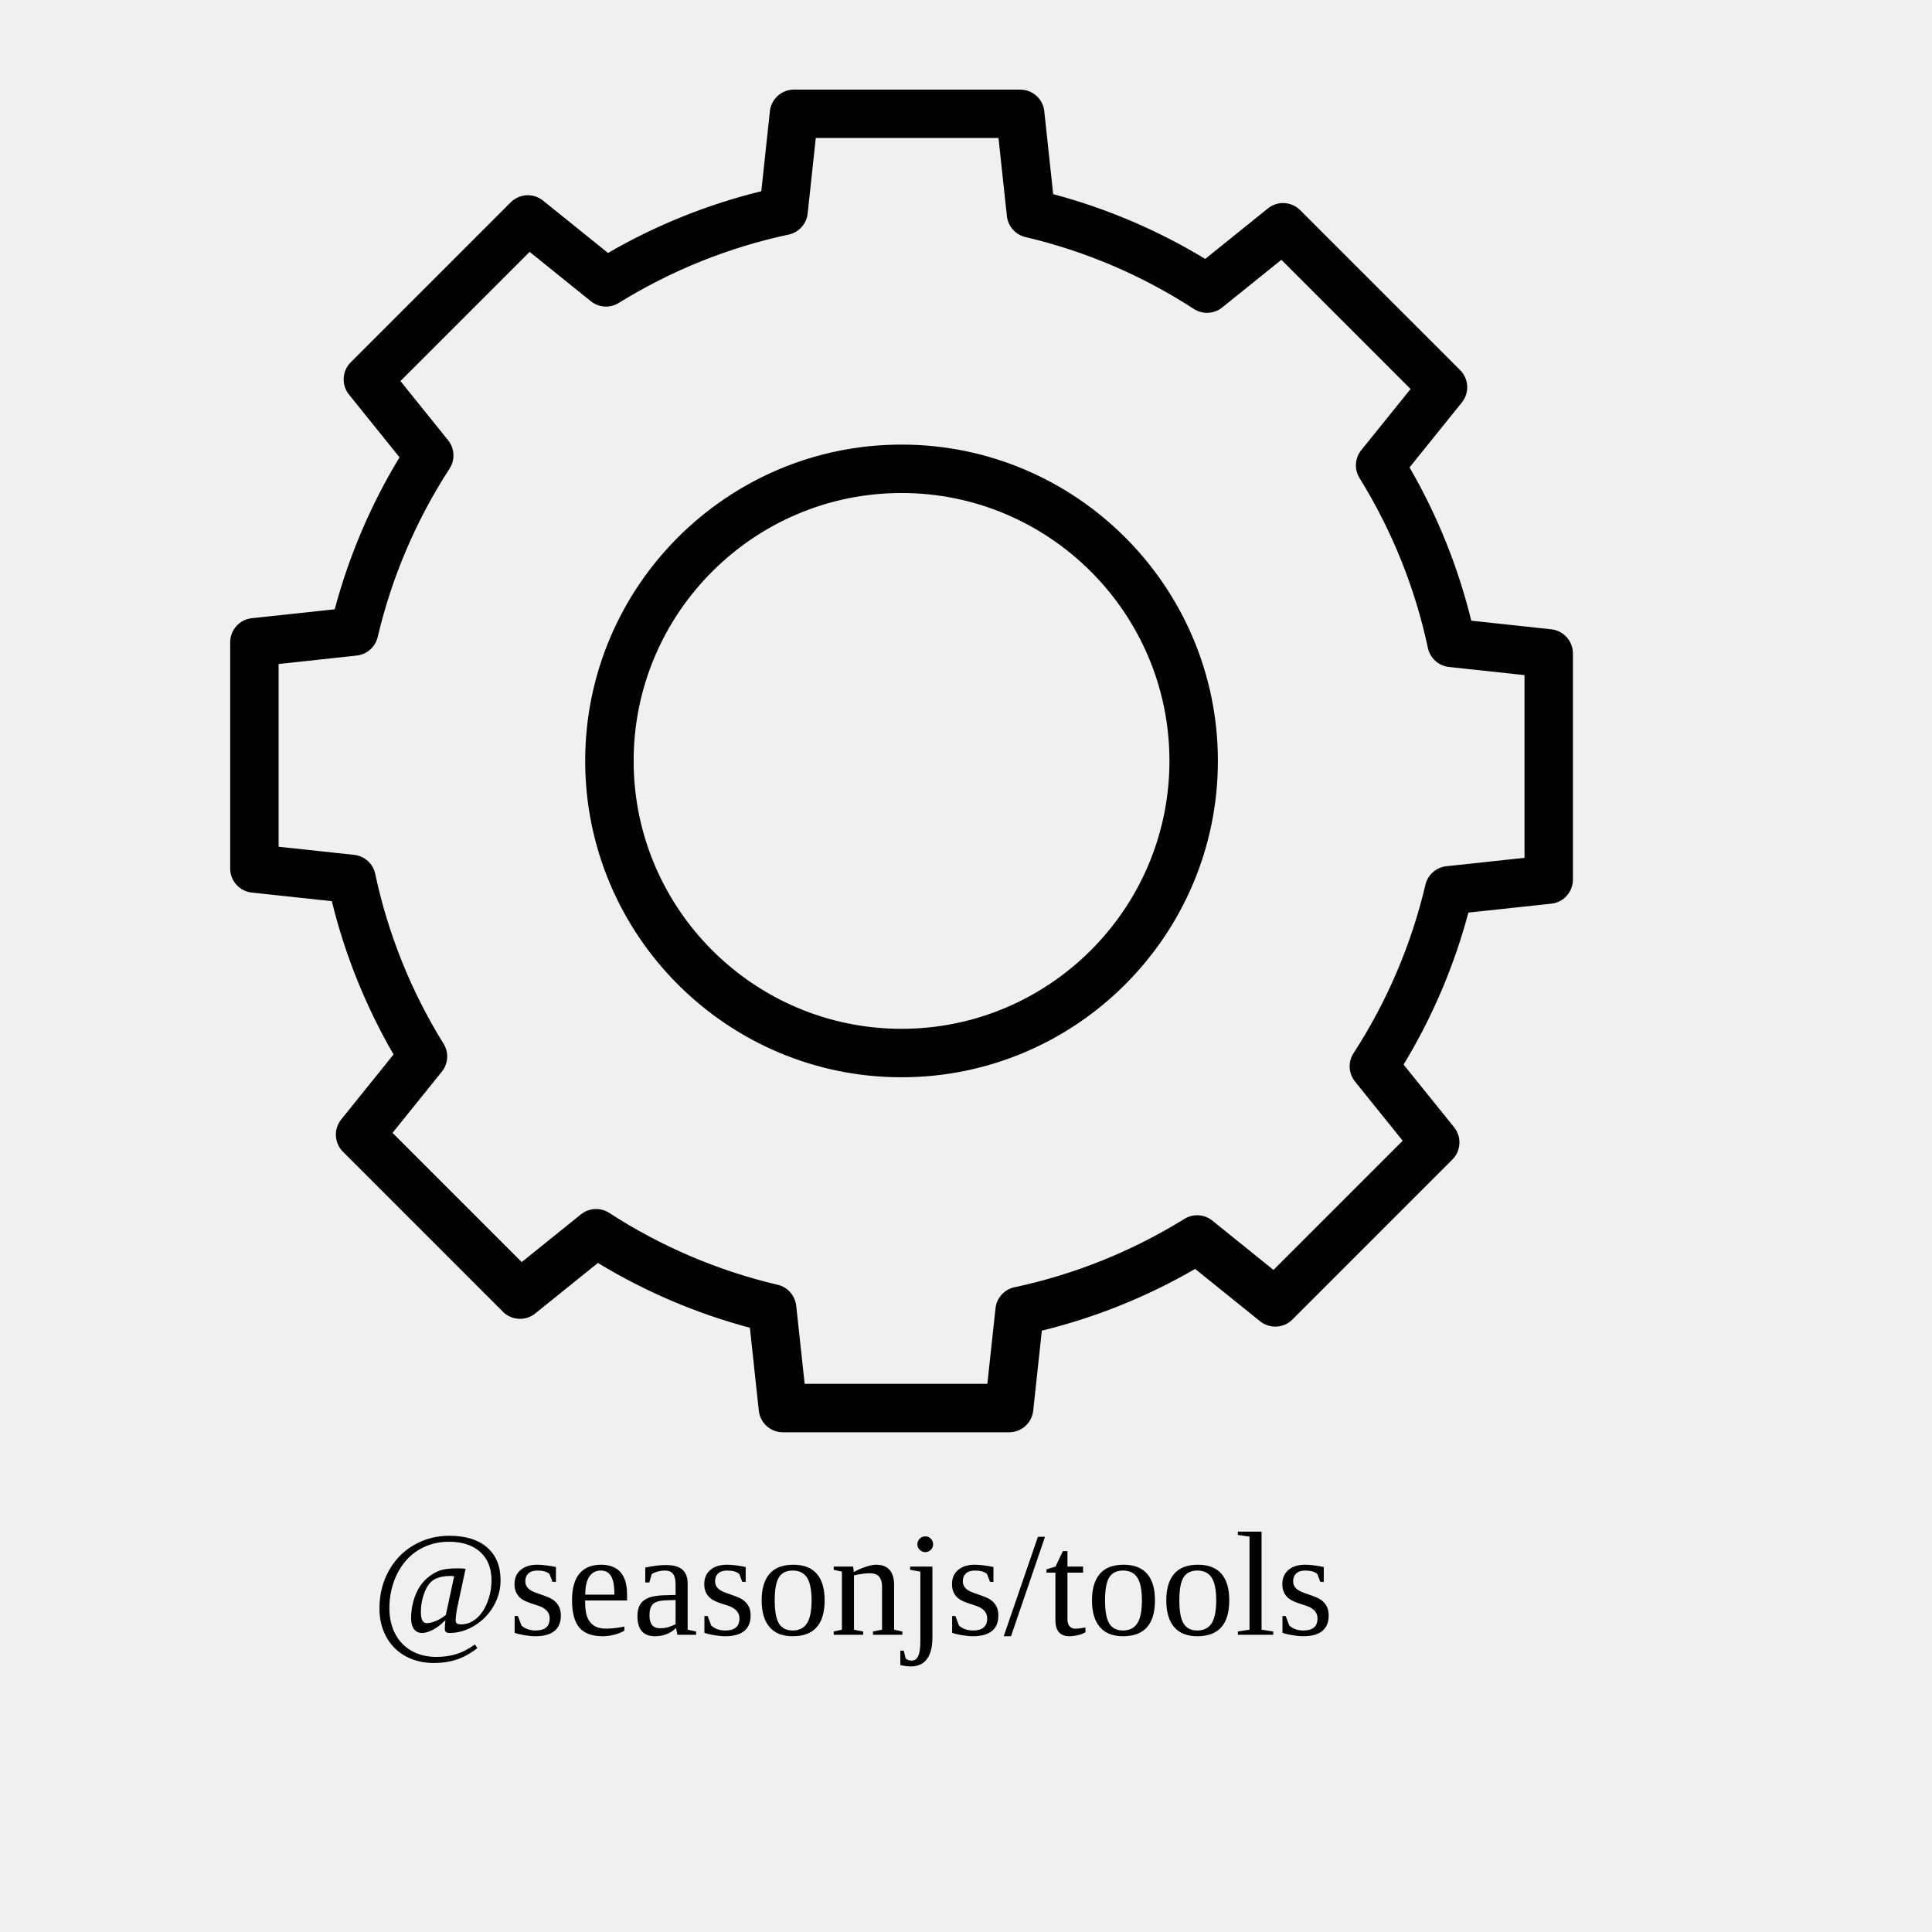
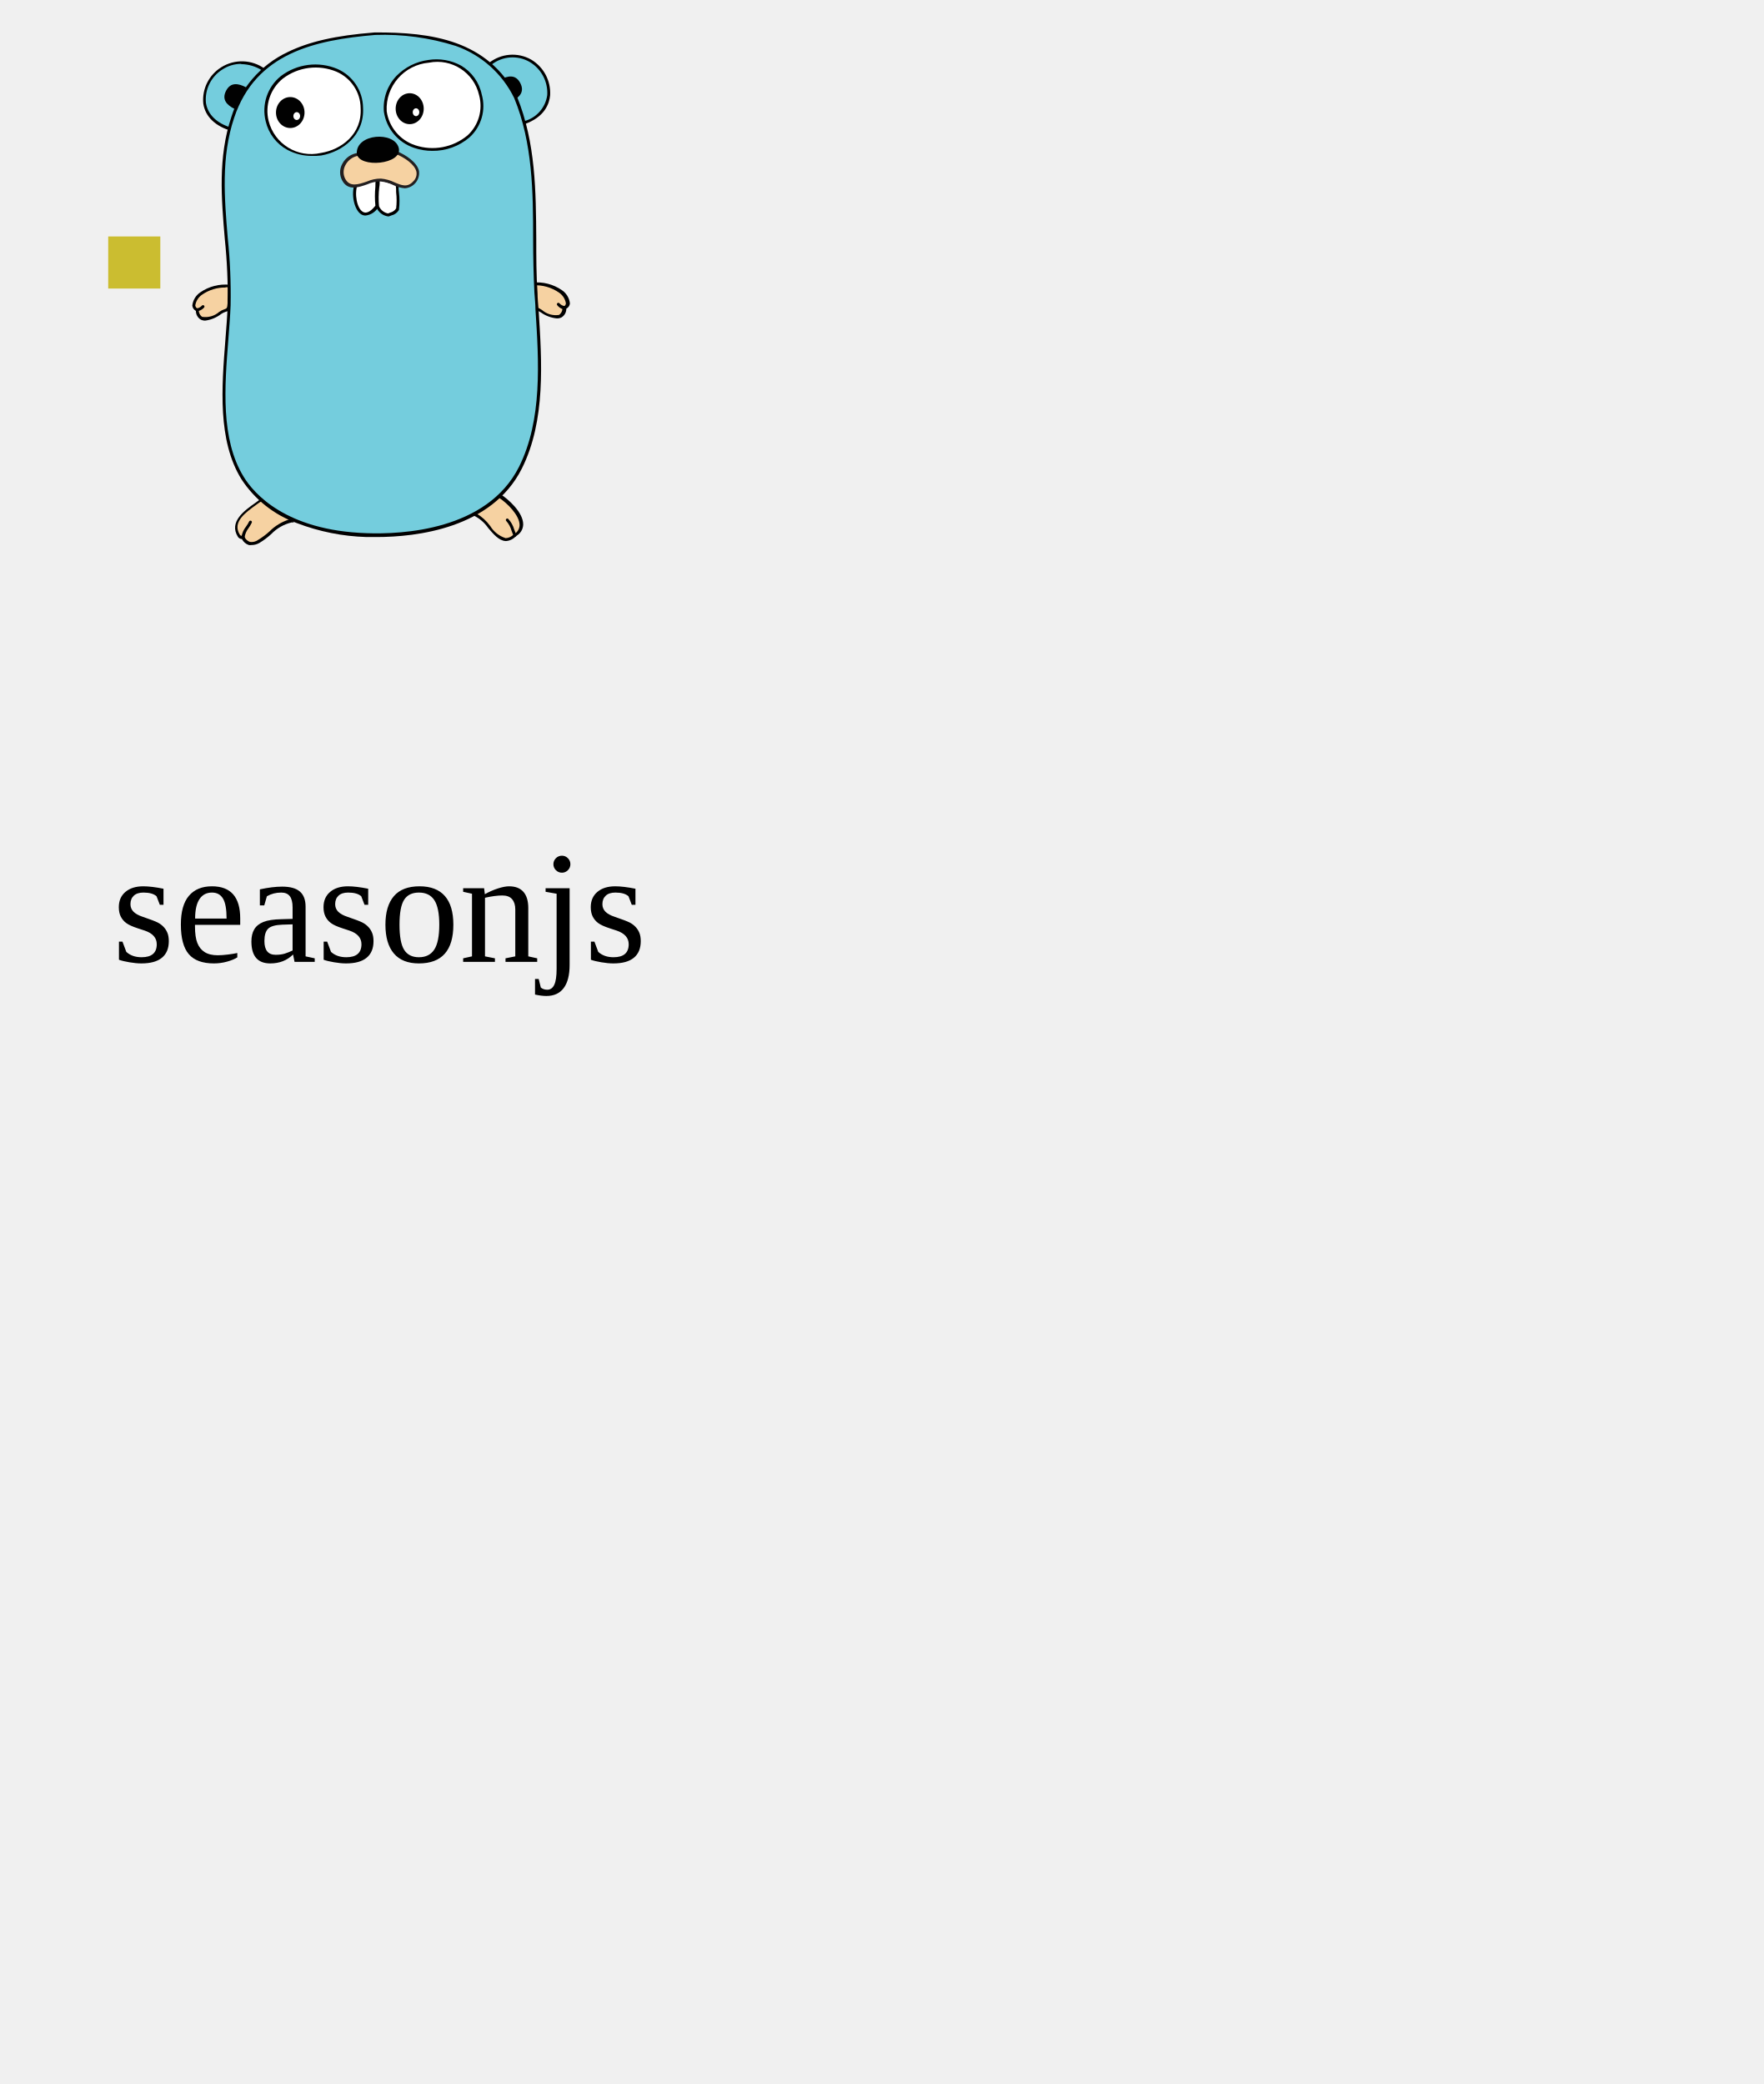
- <svg xmlns="http://www.w3.org/2000/svg" t="1618282578107" class="icon" viewBox="0 0 1100 1300" version="1.1" p-id="2184" width="200" height="200">
+ <svg xmlns="http://www.w3.org/2000/svg" xmlns:xlink="http://www.w3.org/1999/xlink" viewBox="0 0 1100 1300" width="1100" height="1300">
  <defs>
-     <style type="text/css">
- </style>
+     <symbol viewBox="0 0 100 100" id="go">
+       <g>
+         <path d="M.62 34.63c.09 1.89 2 1 2.83.42s1-.09 1.12-1.2a18.13 18.13 0 0 0 .09-2.18 5.35 5.35 0 0 0-3.57.91c-.52.38-1.49 1.58-.48 2" fill="#f6d2a2" />
+         <path d="M1.6 36a1.2 1.2 0 0 1-.54-.12 1.24 1.24 0 0 1-.62-1.1.82.82 0 0 1-.45-.65 2.3 2.3 0 0 1 1-1.66 5.5 5.5 0 0 1 3.69-.94h.15v.15a13 13 0 0 1-.05 1.71v.5c-.05.78-.2.9-.6 1a2.23 2.23 0 0 0-.6.29A4.09 4.09 0 0 1 1.6 36zm2.54-4.13a5 5 0 0 0-2.94.9 2 2 0 0 0-.84 1.34.5.5 0 0 0 .34.41h.1v.11a1 1 0 0 0 .42.9 2.62 2.62 0 0 0 2.13-.62 2.58 2.58 0 0 1 .68-.34c.26-.09.32-.11.36-.73v-.5a14 14 0 0 0 .06-1.5h-.31z" fill="#010101" />
+         <path d="M.62 34.63a1.49 1.49 0 0 0 .75-.42" fill="#c7b199" />
+         <path d="M.62 34.81a.183.183 0 0 1-.11-.35h.12a1.08 1.08 0 0 0 .55-.32.182.182 0 1 1 .29.22 1.4 1.4 0 0 1-.72.44H.62z" fill="#010101" />
+         <path d="M4.98 12.14c-7.23-2-1.85-11.23 4-7.45z" fill="#74cddd" />
+         <path d="M5.07 12.35h-.14c-2.06-.58-3.33-1.8-3.57-3.43A4.79 4.79 0 0 1 3.59 4.4a4.84 4.84 0 0 1 5.44.18l.14.09zm1-8.38a4.23 4.23 0 0 0-2.31.69 4.42 4.42 0 0 0-2.07 4.17c.22 1.45 1.34 2.55 3.17 3.1l3.8-7.17A5 5 0 0 0 6.1 4z" fill="#010101" />
+         <path d="M37.1 4c5.72-4 10.89 5 4.24 7.33z" fill="#74cddd" />
+         <path d="M41.26 11.55l-4.4-7.6.13-.09a4.72 4.72 0 0 1 5.25-.44 4.85 4.85 0 0 1 2.39 4.48c-.1 1-.64 2.71-3.23 3.6zm-3.92-7.5l4.08 7.06a3.91 3.91 0 0 0 2.85-3.24 4.48 4.48 0 0 0-2.21-4.15 4.25 4.25 0 0 0-4.72.33z" fill="#010101" />
+         <path d="M38.33 57.87c1.45.9 4.11 3.62 1.93 4.94-2.09 1.92-3.27-2.11-5.11-2.66a5.09 5.09 0 0 1 3.18-2.28z" fill="#f6d2a2" />
+         <path d="M39.15 63.5h-.08c-.83-.05-1.51-.86-2.17-1.63a4.66 4.66 0 0 0-1.8-1.55l-.24-.07.15-.25a5.31 5.31 0 0 1 3.29-2.35h.13c.93.58 2.85 2.26 2.84 3.78a1.67 1.67 0 0 1-.9 1.45 1.81 1.81 0 0 1-1.22.62zm-3.72-3.44a5.73 5.73 0 0 1 1.73 1.57 3.49 3.49 0 0 0 1.92 1.51 1.43 1.43 0 0 0 1-.47 1.32 1.32 0 0 0 .74-1.16c0-1.22-1.54-2.75-2.61-3.44a4.7 4.7 0 0 0-2.77 1.99z" fill="#010101" />
+         <path d="M40.26 63a.18.18 0 0 1-.16-.1 6.67 6.67 0 0 1-.28-.68 3 3 0 0 0-.66-1.22.18.18 0 1 1 .25-.26 3.31 3.31 0 0 1 .74 1.32 6.41 6.41 0 0 0 .27.64.18.18 0 0 1-.08.24z" fill="#010101" />
+         <path d="M12.36 60.94c-1.71.26-2.67 1.8-4.09 2.58a1.24 1.24 0 0 1-2-.47.65.65 0 0 1-.52-.24c-1.24-2 1.29-3.39 2.62-4.37 1.87-.36 3.02 1.23 3.99 2.5z" fill="#f6d2a2" />
+         <path d="M7.37 64a1.22 1.22 0 0 1-.32 0 1.48 1.48 0 0 1-.87-.75.6.6 0 0 1-.49-.26c-1.2-1.89.84-3.32 2.19-4.27l.47-.34c1.89-.38 3.09 1.18 4.05 2.44l.27.36h-.3a5.17 5.17 0 0 0-2.53 1.45 9.19 9.19 0 0 1-1.5 1.12 2 2 0 0 1-.97.25zm-1.2-1.16a.49.49 0 0 1 .21 0h.05l.08.16a1.16 1.16 0 0 0 .67.61 1.37 1.37 0 0 0 1-.24 8.93 8.93 0 0 0 1.45-1.08 6 6 0 0 1 2.41-1.47c-.92-1.2-2-2.5-3.57-2.2l-.45.32c-1.38 1-3.09 2.18-2.1 3.77a.29.29 0 0 0 .21.14z" fill="#010101" />
+         <path d="M6.3 63.24a.18.18 0 0 1-.18-.24 2.74 2.74 0 0 1 .58-1.31 4.22 4.22 0 0 0 .38-.63.181.181 0 0 1 .33.15 4.56 4.56 0 0 1-.41.69 2.43 2.43 0 0 0-.49 1.17.18.18 0 0 1-.21.17zM5.28 9.6c-1-.5-1.65-1.19-1.07-2.29s1.54-.91 2.5-.41zM39.83 8.64c1-.5 1.65-1.19 1.07-2.29s-1.54-.91-2.5-.41z" fill="#010101" />
+         <path d="M46.4 34.39c-.09 1.89-2 1-2.83.42s-1-.09-1.12-1.2a18.13 18.13 0 0 1-.09-2.18 5.35 5.35 0 0 1 3.57.91c.52.38 1.49 1.58.48 2" fill="#f6d2a2" />
+         <path d="M45.42 35.72a4.09 4.09 0 0 1-1.91-.72 2.23 2.23 0 0 0-.6-.29c-.4-.14-.55-.26-.6-1v-.5a13 13 0 0 1-.05-1.71v-.24h.15a5.5 5.5 0 0 1 3.69.94 2.3 2.3 0 0 1 1 1.66.82.82 0 0 1-.45.65 1.24 1.24 0 0 1-.62 1.1 1.21 1.21 0 0 1-.61.11zm-2.91-4.12a14.05 14.05 0 0 0 .06 1.5v.5c0 .61.09.63.36.73a2.58 2.58 0 0 1 .68.34 2.61 2.61 0 0 0 2.13.62 1 1 0 0 0 .42-.9v-.12h.1a.5.5 0 0 0 .34-.41 2 2 0 0 0-.84-1.34 5.1 5.1 0 0 0-3.25-.92z" fill="#010101" />
+         <path d="M46.4 34.39a1.49 1.49 0 0 1-.75-.39" fill="#c7b199" />
+         <path d="M46.4 34.57h-.19a1.4 1.4 0 0 1-.7-.5.182.182 0 1 1 .29-.22 1.08 1.08 0 0 0 .55.32h.12a.203.203 0 0 1-.07.4z" fill="#010101" />
+         <path d="M22.79.18c7.24 0 14 1 17.56 8 3.17 7.79 2 16.2 2.53 24.43.42 7.07 1.34 15.24-1.94 21.8-3.43 6.88-12.09 8.59-19.19 8.36-5.58-.2-12.32-2-15.47-7.12-3.7-6-1.95-14.88-1.68-21.53.32-7.88-2.14-15.79.45-23.51C7.74 2.61 14.98.8 22.78.18" fill="#74cddd" />
+         <path d="M22.98 63h-1.24a26.39 26.39 0 0 1-8.71-1.74 13.93 13.93 0 0 1-6.91-5.47c-3-4.84-2.46-11.52-2-17.42.12-1.48.23-2.89.28-4.21a67.83 67.83 0 0 0-.36-8.38c-.42-5-.86-10.17.82-15.18a13.28 13.28 0 0 1 7-8.09c2.7-1.32 6-2.08 10.85-2.46C29.85 0 36.89 1 40.51 8.09c2.32 5.7 2.35 11.82 2.39 17.74 0 2.22 0 4.51.16 6.75 0 .68.08 1.37.13 2.06.42 6.49.9 13.86-2.09 19.82C37.36 61.92 27.96 63 22.98 63zM22.79.36C15.26 1 7.92 2.62 5.22 10.67c-1.66 4.94-1.22 10.07-.81 15a68.09 68.09 0 0 1 .36 8.42c-.05 1.33-.17 2.74-.28 4.23-.46 5.84-1 12.47 1.93 17.2 1.23 2 5.19 6.67 15.33 7 4.39.16 15-.34 19-8.28 2.94-5.88 2.47-13.19 2.05-19.64 0-.7-.09-1.39-.13-2.06-.11-2.18-.16-4.48-.16-6.7 0-5.88-.06-12-2.36-17.6a12.87 12.87 0 0 0-7.29-6.51A29.9 29.9 0 0 0 22.79.36z" fill="#010101" />
+         <path d="M24.06 9.89c1.3 7.55 13.64 5.56 11.87-2.06C34.34 1 23.63 2.89 24.06 9.89" fill="#fff" />
+         <path d="M29.93 14.82a6.91 6.91 0 0 1-2.26-.37 5.59 5.59 0 0 1-3.78-4.53 5.76 5.76 0 0 1 1.56-4.44 6.81 6.81 0 0 1 4-2 6.4 6.4 0 0 1 4.06.7 5.45 5.45 0 0 1 2.59 3.61 5.28 5.28 0 0 1-1.54 5.36 7 7 0 0 1-4.63 1.67zm-5.69-4.95a5.25 5.25 0 0 0 3.55 4.25 6.83 6.83 0 0 0 6.55-1.24 5 5 0 0 0 1.43-5 5.34 5.34 0 0 0-6.26-4.06 5.77 5.77 0 0 0-5.27 6.05z" fill="#010101" />
+         <path d="M9.31 11.12c1.68 6.57 12.2 4.88 11.81-1.71C20.65 1.51 7.7 3 9.31 11.12" fill="#fff" />
+         <path d="M14.93 15.45a6.46 6.46 0 0 1-3.07-.75 5.45 5.45 0 0 1-2.71-3.55 5.51 5.51 0 0 1 1.88-5.65 7.1 7.1 0 0 1 7.06-.9 5.34 5.34 0 0 1 3.2 4.8c.21 3.5-2.57 5.54-5.23 6a7.31 7.31 0 0 1-1.13.05zm-5.42-4.37a5.46 5.46 0 0 0 6.53 4c2.52-.4 5.15-2.32 4.95-5.61a5 5 0 0 0-3-4.52 6.75 6.75 0 0 0-6.71.86 5.19 5.19 0 0 0-1.77 5.27z" fill="#010101" />
+         <path d="M25.51 19a17 17 0 0 1 0 3.13 2 2 0 0 1-1.17.72 1.72 1.72 0 0 1-1.31-1 22.22 22.22 0 0 1 .09-3.54z" fill="#fff" />
+         <path d="M24.45 23h-.05a1.89 1.89 0 0 1-1.45-1.13 11.88 11.88 0 0 1 0-2.43c0-.37.06-.76.07-1.14V18l2.7.83V19c0 .32 0 .66.05 1a8.57 8.57 0 0 1 0 2.15v.05a1.5 1.5 0 0 1-.95.68l-.31.12zm-1.16-1.26a1.53 1.53 0 0 0 1.12.89l.28-.11a1.2 1.2 0 0 0 .73-.52 8.43 8.43 0 0 0 0-2c0-.31 0-.61-.05-.91l-2-.61c0 .31 0 .62-.06.92a11.54 11.54 0 0 0-.03 2.33z" fill="#010101" />
+         <ellipse cx="12.21" cy="10.04" fill="#010101" rx="1.78" ry="1.93" />
+         <ellipse cx="13.02" cy="10.48" fill="#fff" rx=".42" ry=".49" />
+         <ellipse cx="27.11" cy="9.56" fill="#010101" rx="1.75" ry="1.93" />
+         <ellipse cx="27.9" cy="10" fill="#fff" rx=".41" ry=".49" />
+         <path d="M20.51 18.85c-.78 1.88.43 5.64 2.54 2.87a22.22 22.22 0 0 1 .09-3.54z" fill="#fff" />
+         <path d="M21.6 22.89a1 1 0 0 1-.52-.14c-.85-.49-1.38-2.5-.78-4v-.08l3-.76v.24c0 .39 0 .78-.07 1.15a11.43 11.43 0 0 0 0 2.36v.13a2.11 2.11 0 0 1-1.63 1.1zM20.61 19c-.43 1.17-.09 3 .66 3.43.54.31 1.14-.23 1.56-.77a12.23 12.23 0 0 1 0-2.36c0-.29 0-.6.06-.9z" fill="#010101" />
+         <path d="M20.74 15.23a2.29 2.29 0 0 0-1.88 3.2c1 1.8 3.22-.16 4.6 0 1.59 0 2.9 1.68 4.18.3 1.42-1.54-.61-3-2.2-3.71z" fill="#f6d2a2" />
+         <path d="M26.51 19.49a4 4 0 0 1-1.46-.41 4.41 4.41 0 0 0-1.58-.44 4 4 0 0 0-1.66.36c-1.12.39-2.39.83-3.11-.46a2.16 2.16 0 0 1 0-2.1 2.56 2.56 0 0 1 2-1.37l4.81-.21c1.18.5 2.53 1.41 2.76 2.47a1.91 1.91 0 0 1-1.76 2.16zm-3-1.21a4.7 4.7 0 0 1 1.7.47c.9.38 1.61.67 2.33-.11a1.33 1.33 0 0 0 .41-1.21c-.2-.92-1.47-1.76-2.51-2.2l-4.65.19a2.22 2.22 0 0 0-1.7 1.18 1.81 1.81 0 0 0 0 1.75c.57 1 1.59.67 2.68.3a4.24 4.24 0 0 1 1.74-.37z" fill="#231f20" />
+         <path d="M20.51 15.16c-.11-2.5 4.67-2.82 5.23-.72s-5 2.58-5.23.72z" fill="#010101" />
+       </g>
+     </symbol>
+     <symbol viewBox="0 0 100 100" id="js_log">
+       <g>
+         <rect x="67.5" y="67.5" width="400" height="365" fill="#cbbd30" />
+         <path fill="bleak" d="M163.5,372.5l27.9-16.9c5.4,9.6,10.3,17.6,22,17.6c11.3,0,18.4-4.4,18.4-21.6V235.1h34.3v117.1   c0,35.5-20.8,51.7-51.2,51.7C187.5,403.9,171.6,389.7,163.5,372.5" />
+         <path fill="bleak" d="M284.8,368.8l27.9-16.2c7.4,12,16.9,20.8,33.8,20.8c14.2,0,23.3-7.1,23.3-16.9   c0-11.8-9.3-15.9-25-22.8l-8.6-3.7c-24.7-10.5-41.2-23.8-41.2-51.7c0-25.7,19.6-45.3,50.2-45.3c21.8,0,37.5,7.6,48.8,27.4   l-26.7,17.1c-5.9-10.5-12.2-14.7-22-14.7c-10,0-16.4,6.4-16.4,14.7c0,10.3,6.4,14.5,21.1,20.8l8.6,3.7   c29.2,12.5,45.6,25.2,45.6,53.9c0,30.9-24.3,47.8-56.8,47.8C315.4,403.9,294.8,388.7,284.8,368.8" />
+       </g>
+     </symbol>
  </defs>
-   <path d="M579.008 963.755h-152.235a16.277 16.277 0 0 1-16.192-14.549l-5.995-55.787a391.509 391.509 0 0 1-102.272-43.605l-42.176 33.984a16.235 16.235 0 0 1-21.739-1.173L130.773 774.997a16.299 16.299 0 0 1-1.173-21.739l35.221-43.733a391.061 391.061 0 0 1-41.536-103.147l-53.845-5.781a16.299 16.299 0 0 1-14.549-16.192v-152.235c0-8.32 6.272-15.317 14.549-16.192l55.787-5.995a392.235 392.235 0 0 1 43.605-102.272l-33.984-42.197a16.277 16.277 0 0 1 1.173-21.739l107.627-107.627a16.299 16.299 0 0 1 21.739-1.173l43.733 35.243a390.187 390.187 0 0 1 103.147-41.536l5.781-53.845a16.299 16.299 0 0 1 16.192-14.549h152.235c8.32 0 15.317 6.272 16.192 14.549l5.995 55.787a391.957 391.957 0 0 1 102.293 43.605l42.176-33.984a16.277 16.277 0 0 1 21.739 1.173l107.627 107.627a16.299 16.299 0 0 1 1.173 21.739l-35.221 43.712a391.637 391.637 0 0 1 41.536 103.147l53.845 5.803a16.299 16.299 0 0 1 14.549 16.192v152.235c0 8.32-6.272 15.317-14.549 16.192l-55.787 5.995a391.211 391.211 0 0 1-43.605 102.272l33.984 42.176a16.277 16.277 0 0 1-1.173 21.739l-107.627 107.627a16.277 16.277 0 0 1-21.739 1.173l-43.712-35.221a390.784 390.784 0 0 1-103.147 41.536l-5.803 53.845a16.32 16.32 0 0 1-16.213 14.549z m-137.579-32.597h122.944l5.483-50.816a16.256 16.256 0 0 1 12.8-14.187 359.168 359.168 0 0 0 114.304-45.995 16.277 16.277 0 0 1 18.795 1.173l41.152 33.173 86.933-86.933-32.085-39.829a16.299 16.299 0 0 1-0.981-19.093 359.467 359.467 0 0 0 48.363-113.323 16.32 16.32 0 0 1 14.123-12.459l52.544-5.653v-122.944l-50.816-5.483a16.277 16.277 0 0 1-14.187-12.8 359.253 359.253 0 0 0-45.995-114.304 16.256 16.256 0 0 1 1.173-18.795l33.173-41.152-86.933-86.933-39.829 32.085a16.299 16.299 0 0 1-19.093 0.981 358.485 358.485 0 0 0-113.323-48.363 16.32 16.32 0 0 1-12.459-14.123l-5.653-52.544h-122.944l-5.461 50.816a16.277 16.277 0 0 1-12.8 14.187 359.253 359.253 0 0 0-114.304 45.995 16.256 16.256 0 0 1-18.816-1.173l-41.173-33.195-86.933 86.933 32.085 39.829a16.299 16.299 0 0 1 0.981 19.093 359.467 359.467 0 0 0-48.363 113.323 16.32 16.32 0 0 1-14.123 12.459l-52.544 5.696v122.944l50.816 5.461a16.256 16.256 0 0 1 14.187 12.8 358.869 358.869 0 0 0 45.995 114.304 16.256 16.256 0 0 1-1.173 18.795l-33.173 41.173 86.933 86.933 39.829-32.085a16.299 16.299 0 0 1 19.093-0.981 358.891 358.891 0 0 0 113.323 48.363c6.72 1.579 11.712 7.253 12.459 14.123l5.675 52.523z m65.195-206.293c-117.376 0-212.864-95.488-212.864-212.864 0-117.355 95.488-212.843 212.864-212.843 117.355 0 212.864 95.488 212.864 212.843 0 117.376-95.488 212.864-212.864 212.864z m0-393.131c-99.413 0-180.267 80.875-180.267 180.267 0 99.413 80.875 180.267 180.267 180.267 99.392 0 180.267-80.875 180.267-180.267 0-99.392-80.875-180.267-180.267-180.267z" p-id="2185">
- </path>
-   <text x="150" y="1100" fill="bleak" font-size="100">@seasonjs/tools</text>
+   <use x="120" y="20" width="500" height="500" xlink:href="#go" />
+   <use x="0" y="80" width="100" height="100" xlink:href="#js_log" />
+   <text x="70" y="600" fill="bleak" font-size="100">seasonjs</text>
</svg>
